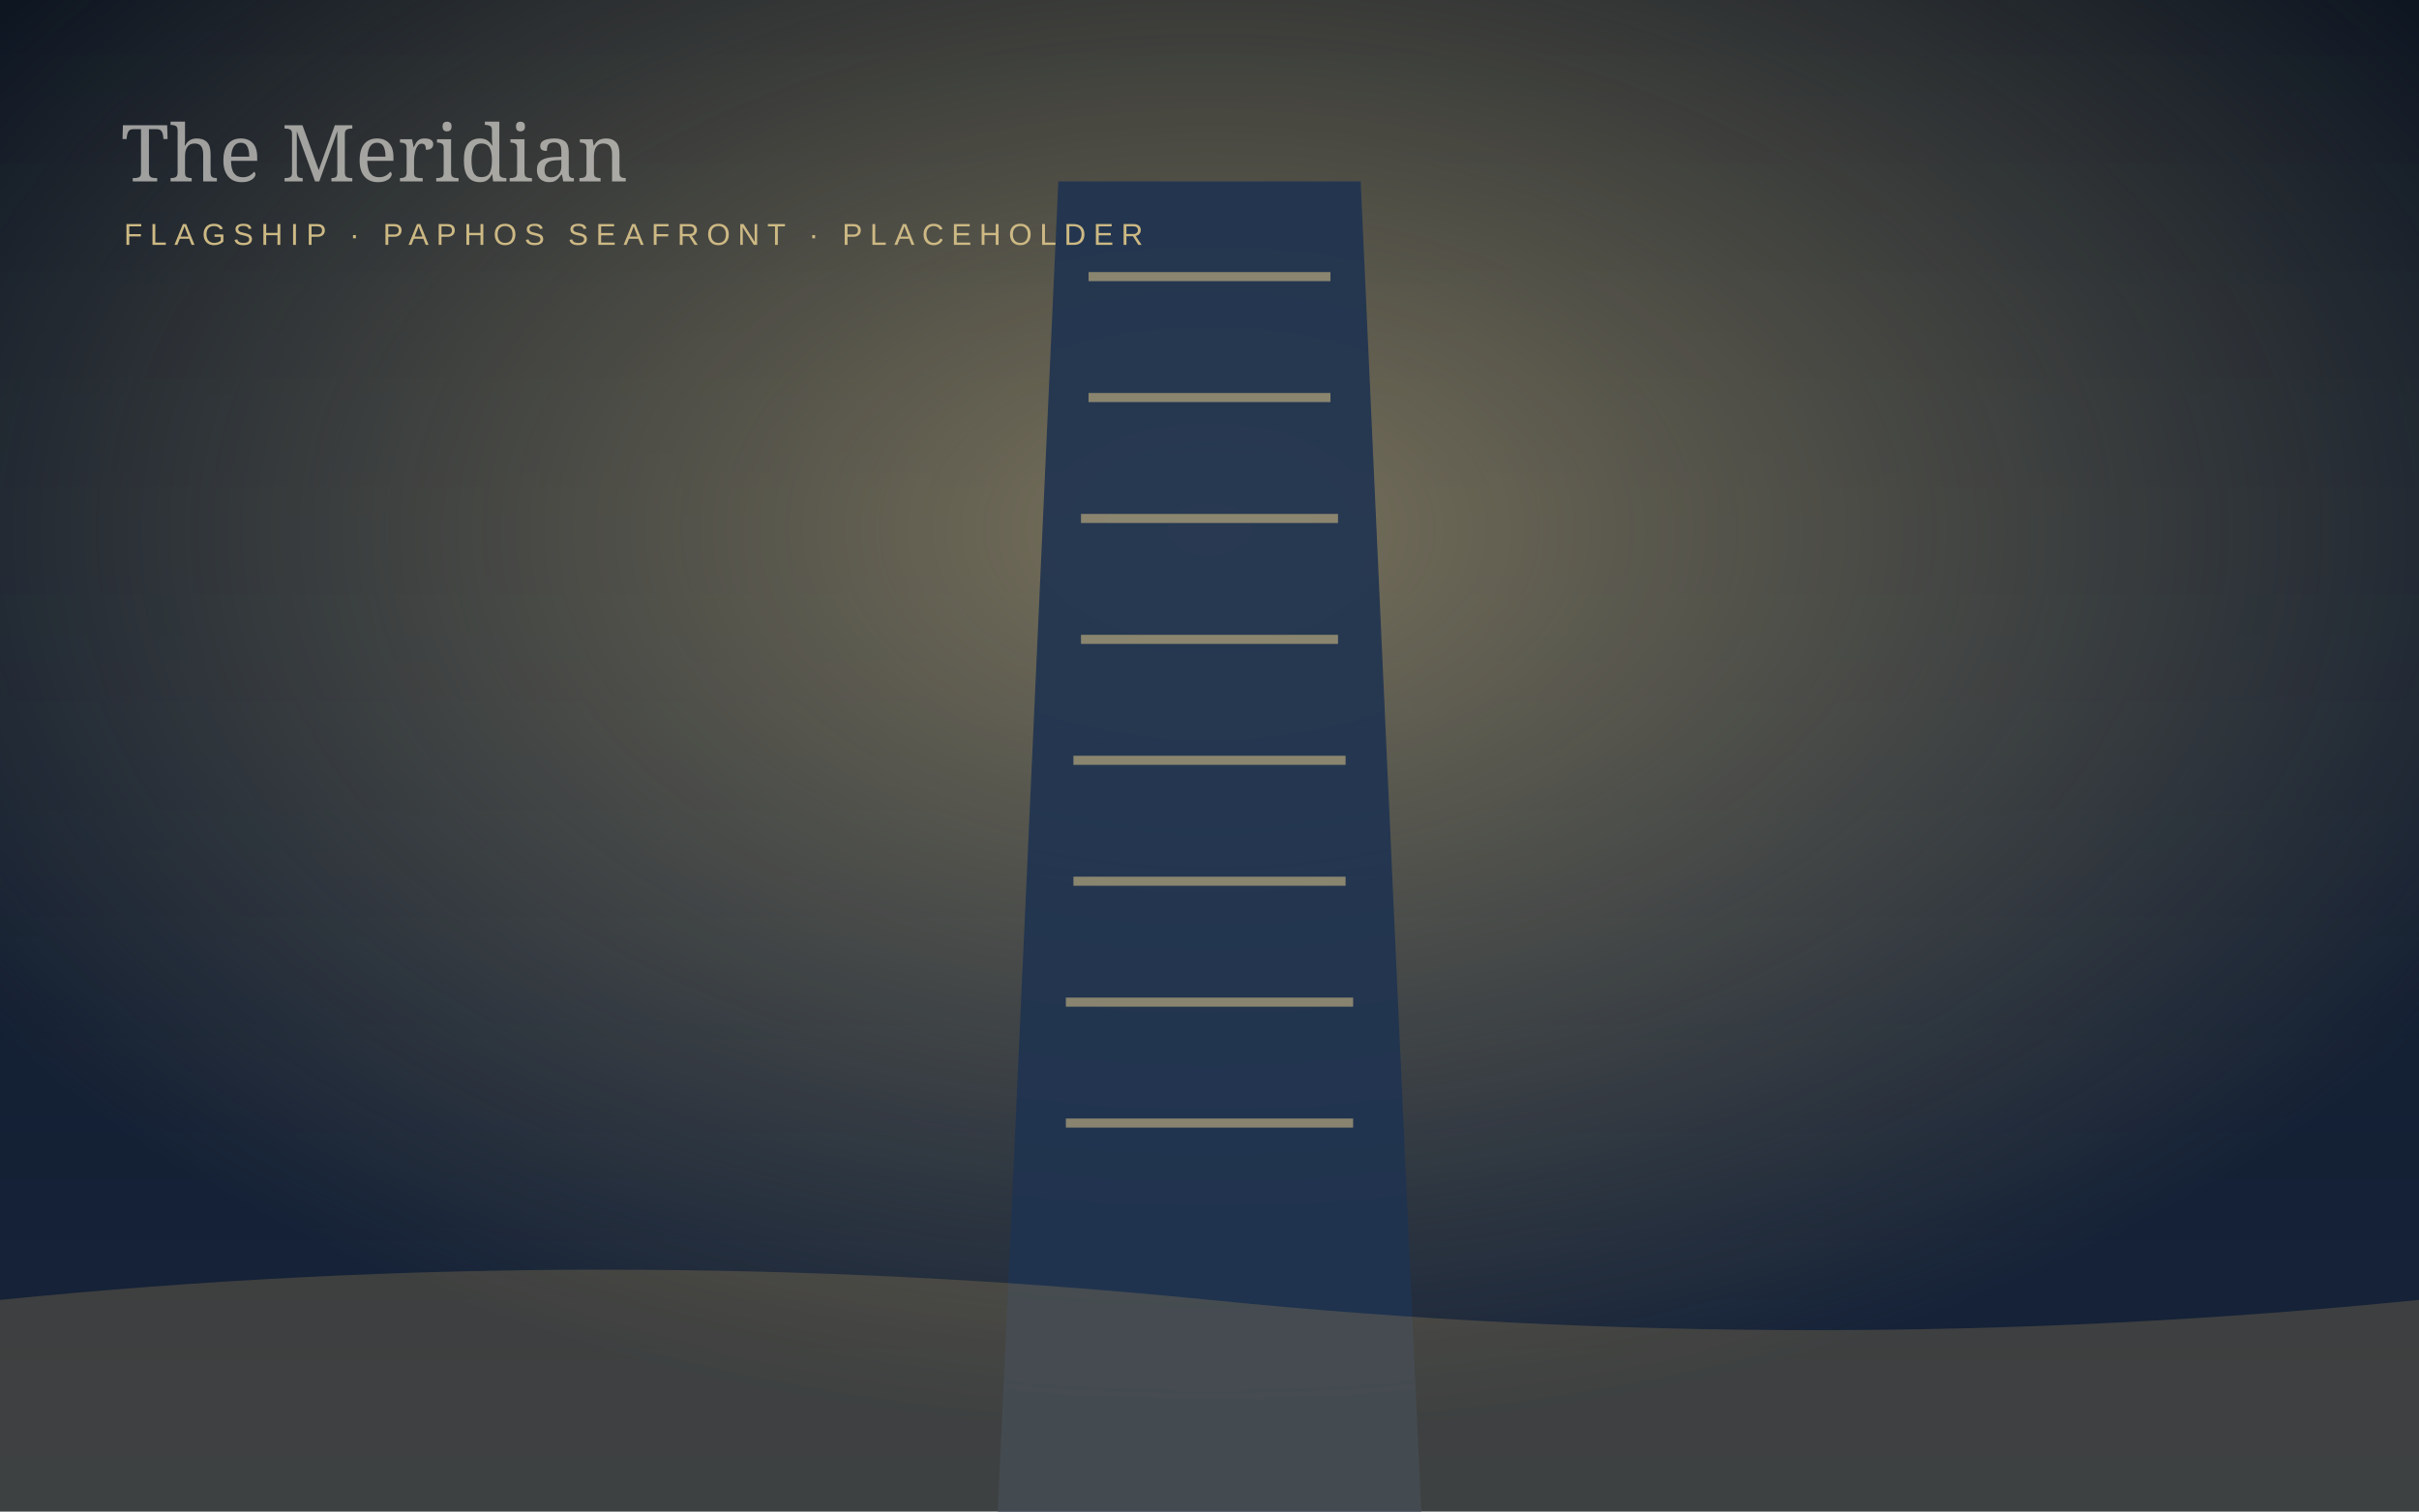
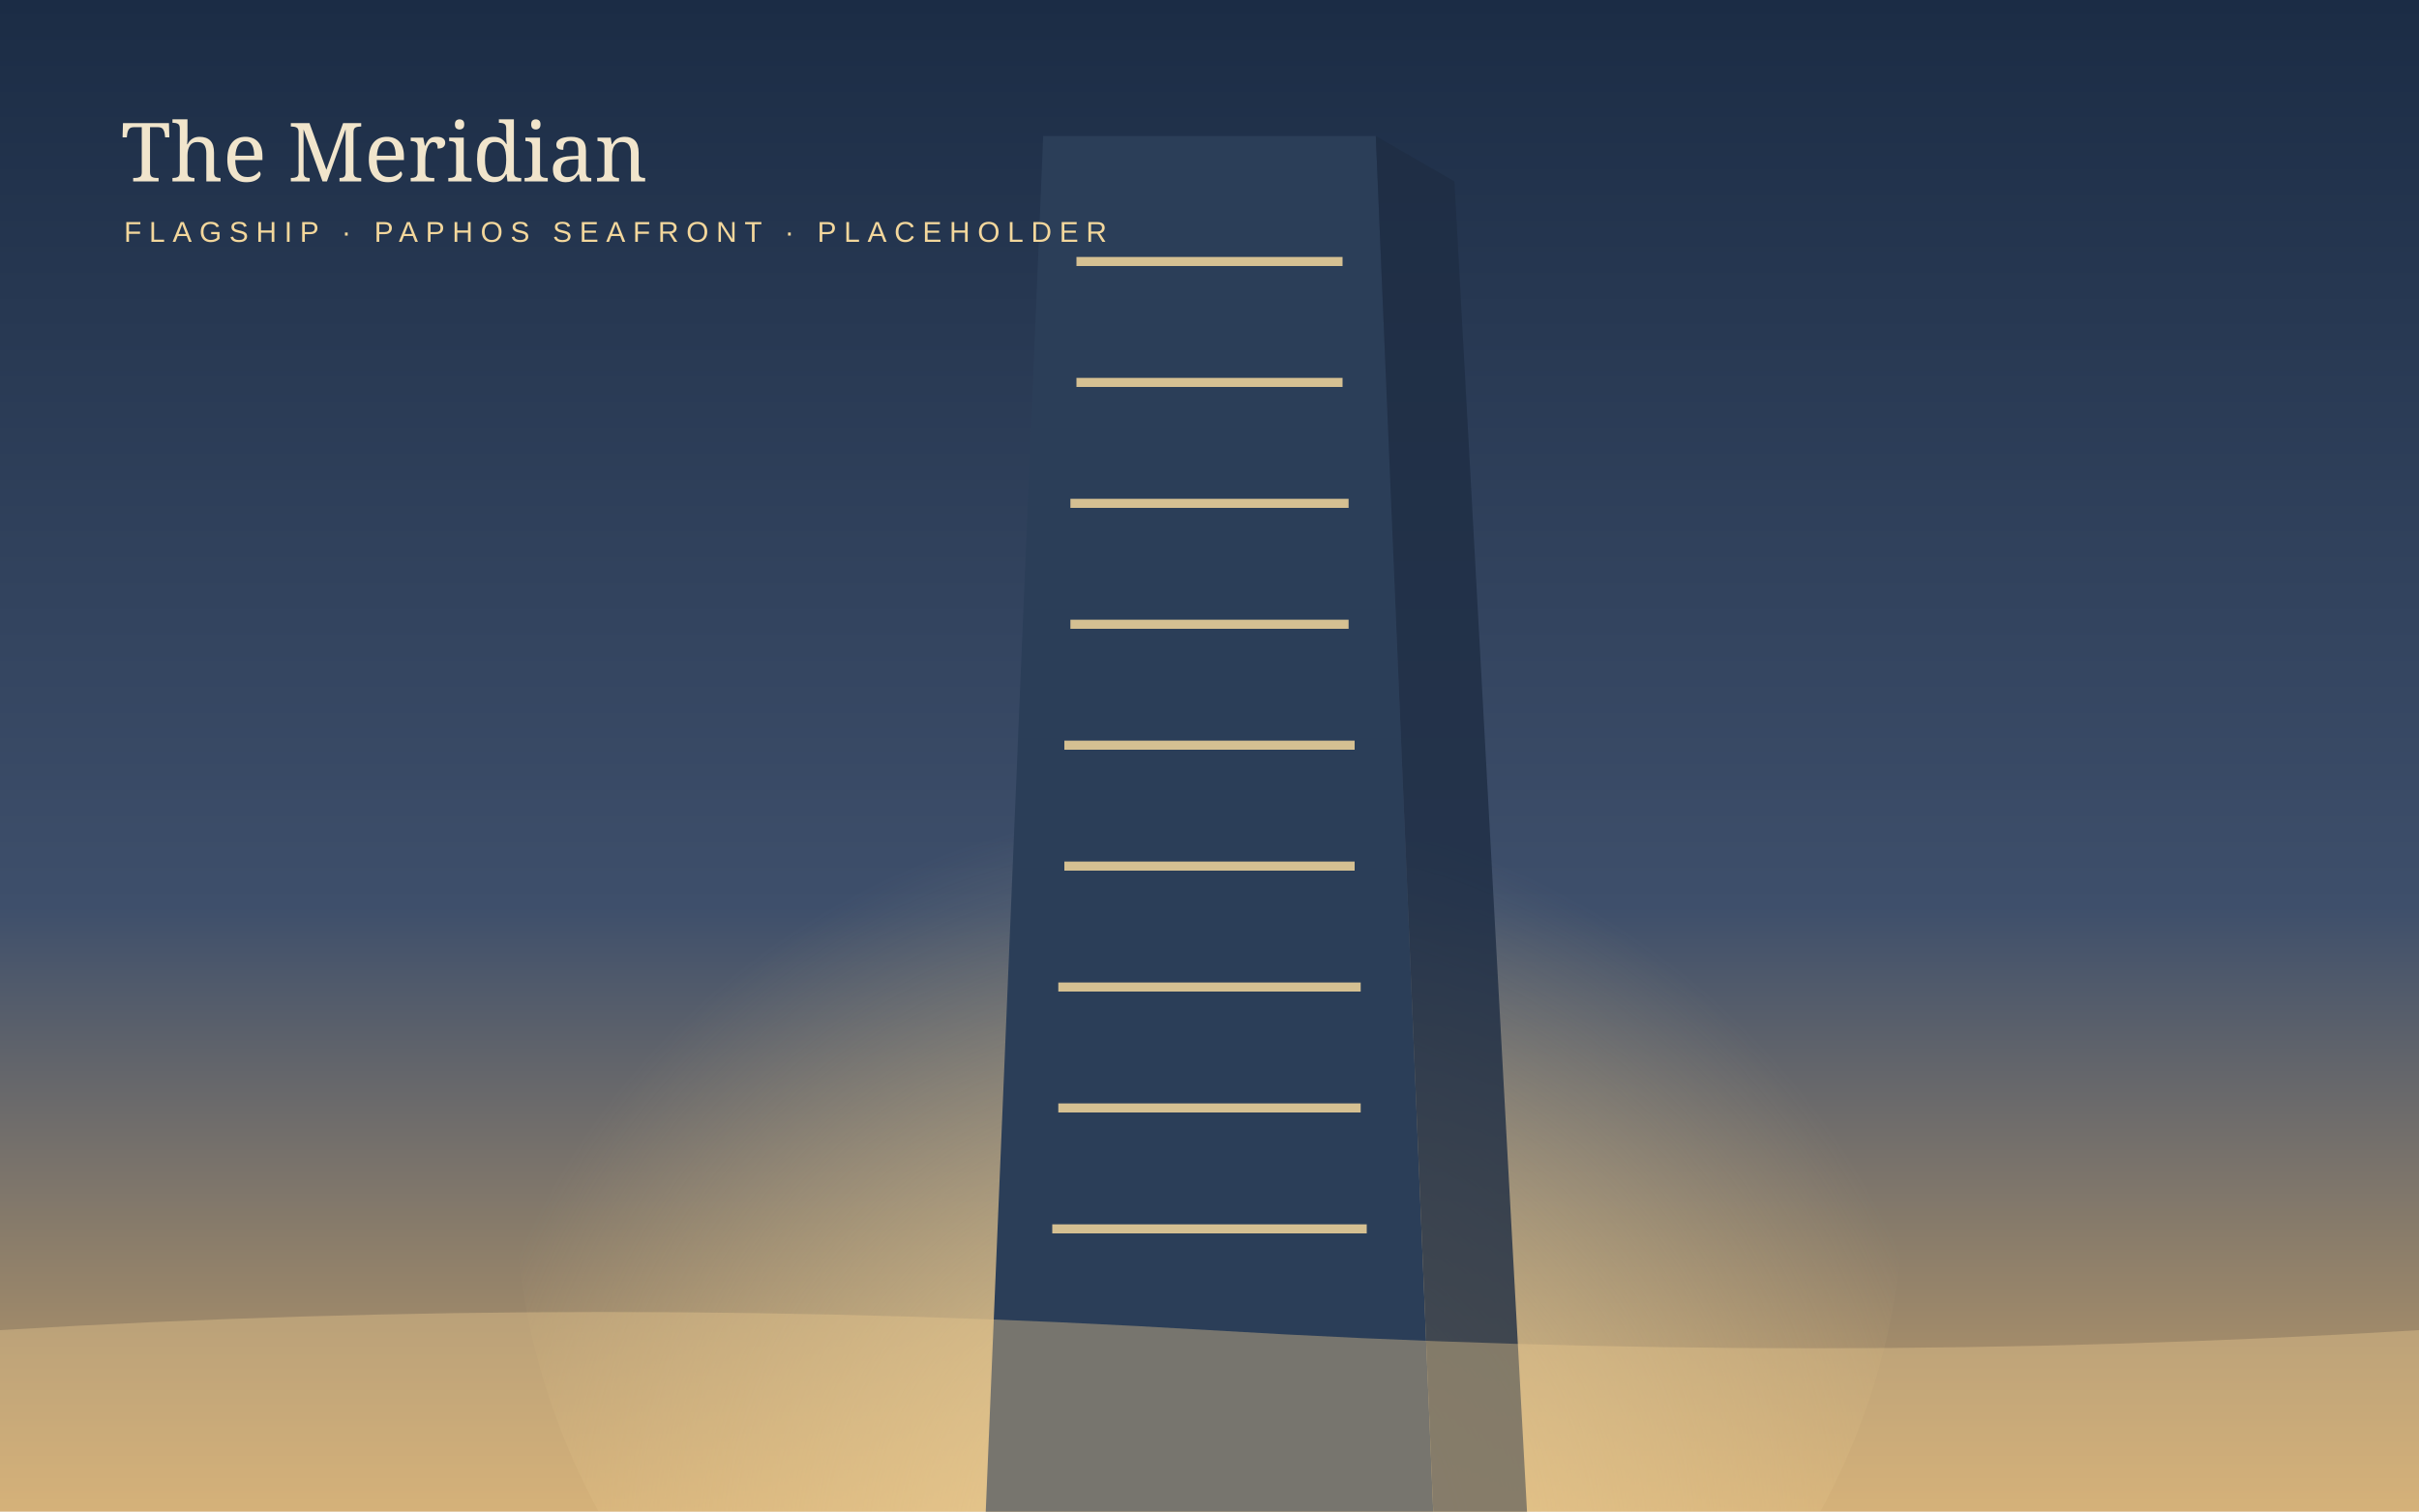
<svg xmlns="http://www.w3.org/2000/svg" width="1600" height="1000" viewBox="0 0 1600 1000" preserveAspectRatio="xMidYMid slice" role="img" aria-label="The Meridian flagship tower, Paphos Seafront (placeholder)">
  <defs>
-     <linearGradient id="mer" x1="0" y1="0" x2="0" y2="1">
-       <stop offset="0" stop-color="#0E1622" />
-       <stop offset="1" stop-color="#16243B" />
+     <linearGradient id="mer-sky" x1="0" y1="0" x2="0" y2="1">
+       <stop offset="0" stop-color="#1B2C45" />
+       <stop offset="0.6" stop-color="#3E4F6B" />
+       <stop offset="1" stop-color="#C8A26A" />
    </linearGradient>
-     <radialGradient id="merglow" cx="0.5" cy="0.35" r="0.6">
-       <stop offset="0" stop-color="#CDB984" stop-opacity="0.55" />
-       <stop offset="1" stop-color="#CDB984" stop-opacity="0" />
+     <radialGradient id="mer-glow" cx="0.5" cy="0.78" r="0.55">
+       <stop offset="0" stop-color="#F3D79C" stop-opacity="0.8" />
+       <stop offset="1" stop-color="#F3D79C" stop-opacity="0" />
    </radialGradient>
  </defs>
-   <rect width="1600" height="1000" fill="url(#mer)" />
-   <rect width="1600" height="1000" fill="url(#merglow)" />
-   <g fill="#1F3350" fill-opacity="0.9">
-     <path d="M700 120 L900 120 L940 1000 L660 1000 Z" />
+   <rect width="1600" height="1000" fill="url(#mer-sky)" />
+   <circle cx="800" cy="780" r="460" fill="url(#mer-glow)" />
+   <path d="M690 90 L910 90 L948 1000 L652 1000 Z" fill="#2B3E58" />
+   <path d="M910 90 L948 1000 L1010 1000 L962 120 Z" fill="#1F2E44" fill-opacity="0.8" />
+   <g fill="#F3D79C" fill-opacity="0.85">
+     <rect x="712" y="170" width="176" height="6" />
+     <rect x="712" y="250" width="176" height="6" />
+     <rect x="708" y="330" width="184" height="6" />
+     <rect x="708" y="410" width="184" height="6" />
+     <rect x="704" y="490" width="192" height="6" />
+     <rect x="704" y="570" width="192" height="6" />
+     <rect x="700" y="650" width="200" height="6" />
+     <rect x="700" y="730" width="200" height="6" />
+     <rect x="696" y="810" width="208" height="6" />
  </g>
-   <g fill="#CDB984" fill-opacity="0.6">
-     <rect x="720" y="180" width="160" height="6" />
-     <rect x="720" y="260" width="160" height="6" />
-     <rect x="715" y="340" width="170" height="6" />
-     <rect x="715" y="420" width="170" height="6" />
-     <rect x="710" y="500" width="180" height="6" />
-     <rect x="710" y="580" width="180" height="6" />
-     <rect x="705" y="660" width="190" height="6" />
-     <rect x="705" y="740" width="190" height="6" />
-   </g>
-   <g fill="#B8995A" fill-opacity="0.25">
-     <path d="M0 860 Q400 820 800 860 T1600 860 V1000 H0 Z" />
-   </g>
-   <text x="80" y="120" font-family="Georgia, serif" font-size="52" fill="#F4F0E9" fill-opacity="0.6">The Meridian</text>
-   <text x="82" y="162" font-family="Arial, sans-serif" font-size="20" fill="#CDB984" letter-spacing="5">FLAGSHIP · PAPHOS SEAFRONT · PLACEHOLDER</text>
+   <path d="M0 880 Q400 856 800 880 T1600 880 V1000 H0 Z" fill="#E8C98E" fill-opacity="0.4" />
+   <text x="80" y="120" font-family="Georgia, serif" font-size="54" fill="#FBEFD2" fill-opacity="0.95">The Meridian</text>
+   <text x="82" y="160" font-family="Arial, sans-serif" font-size="19" fill="#F3D79C" letter-spacing="5">FLAGSHIP · PAPHOS SEAFRONT · PLACEHOLDER</text>
</svg>
